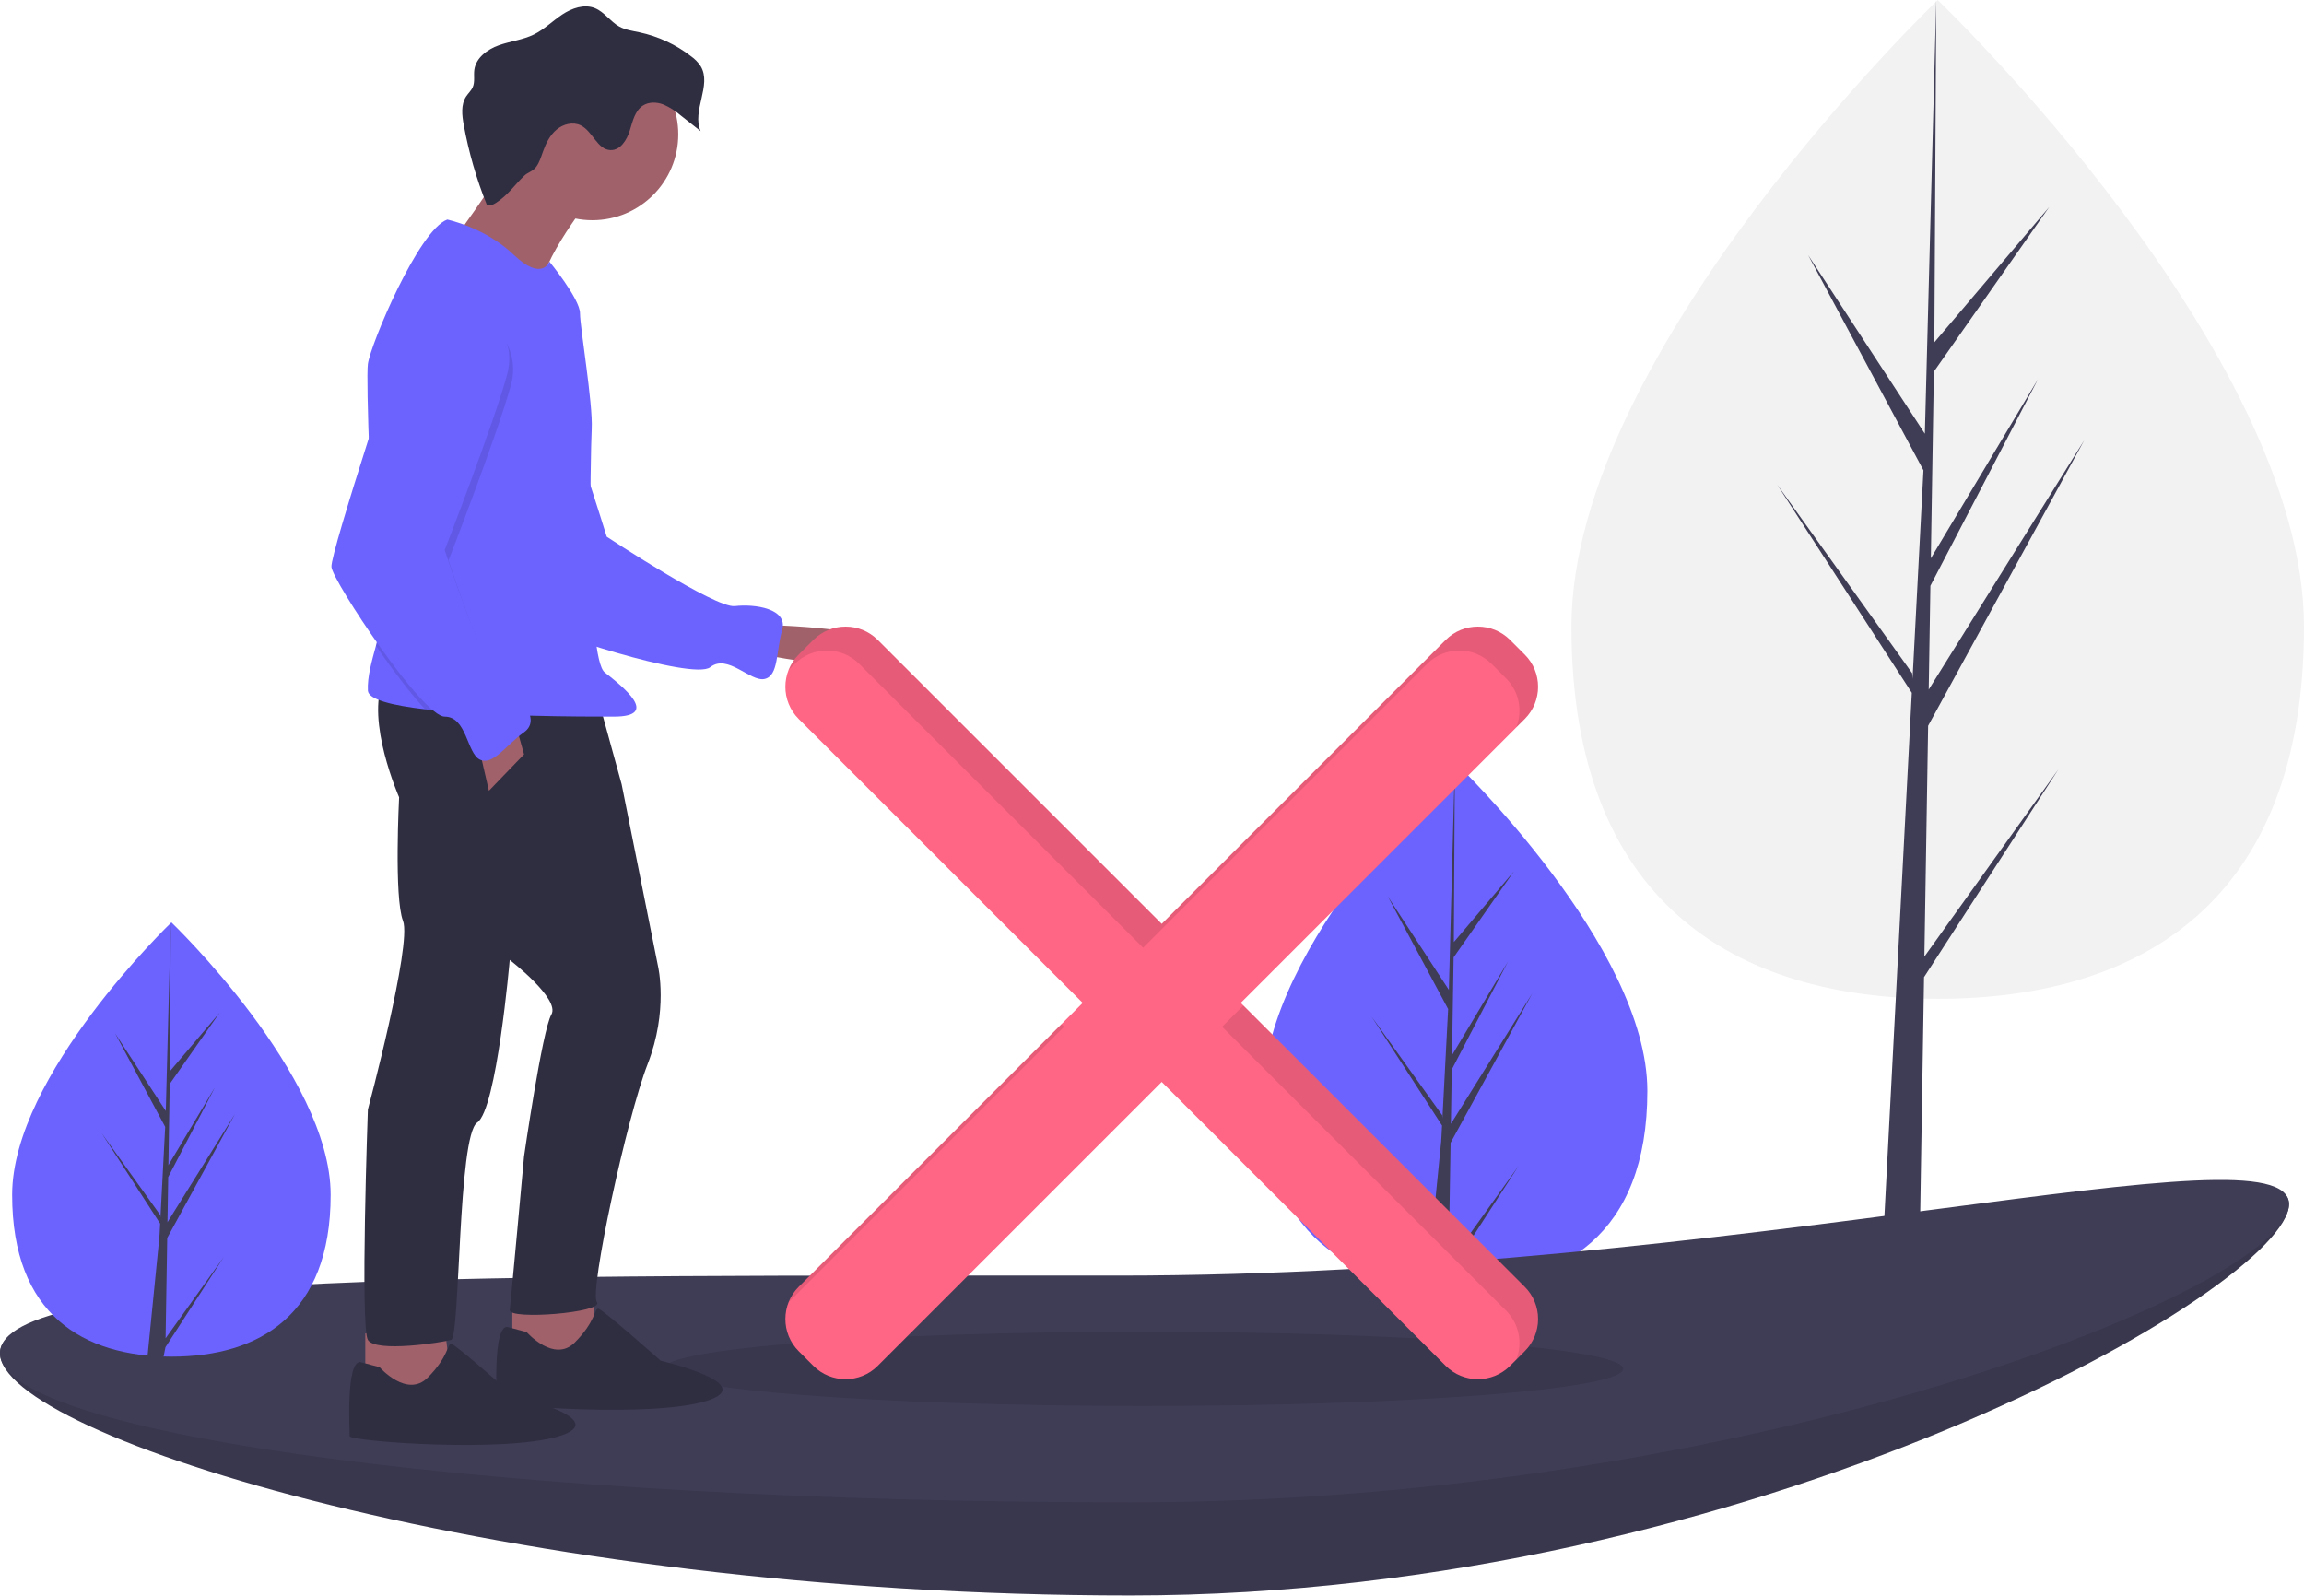
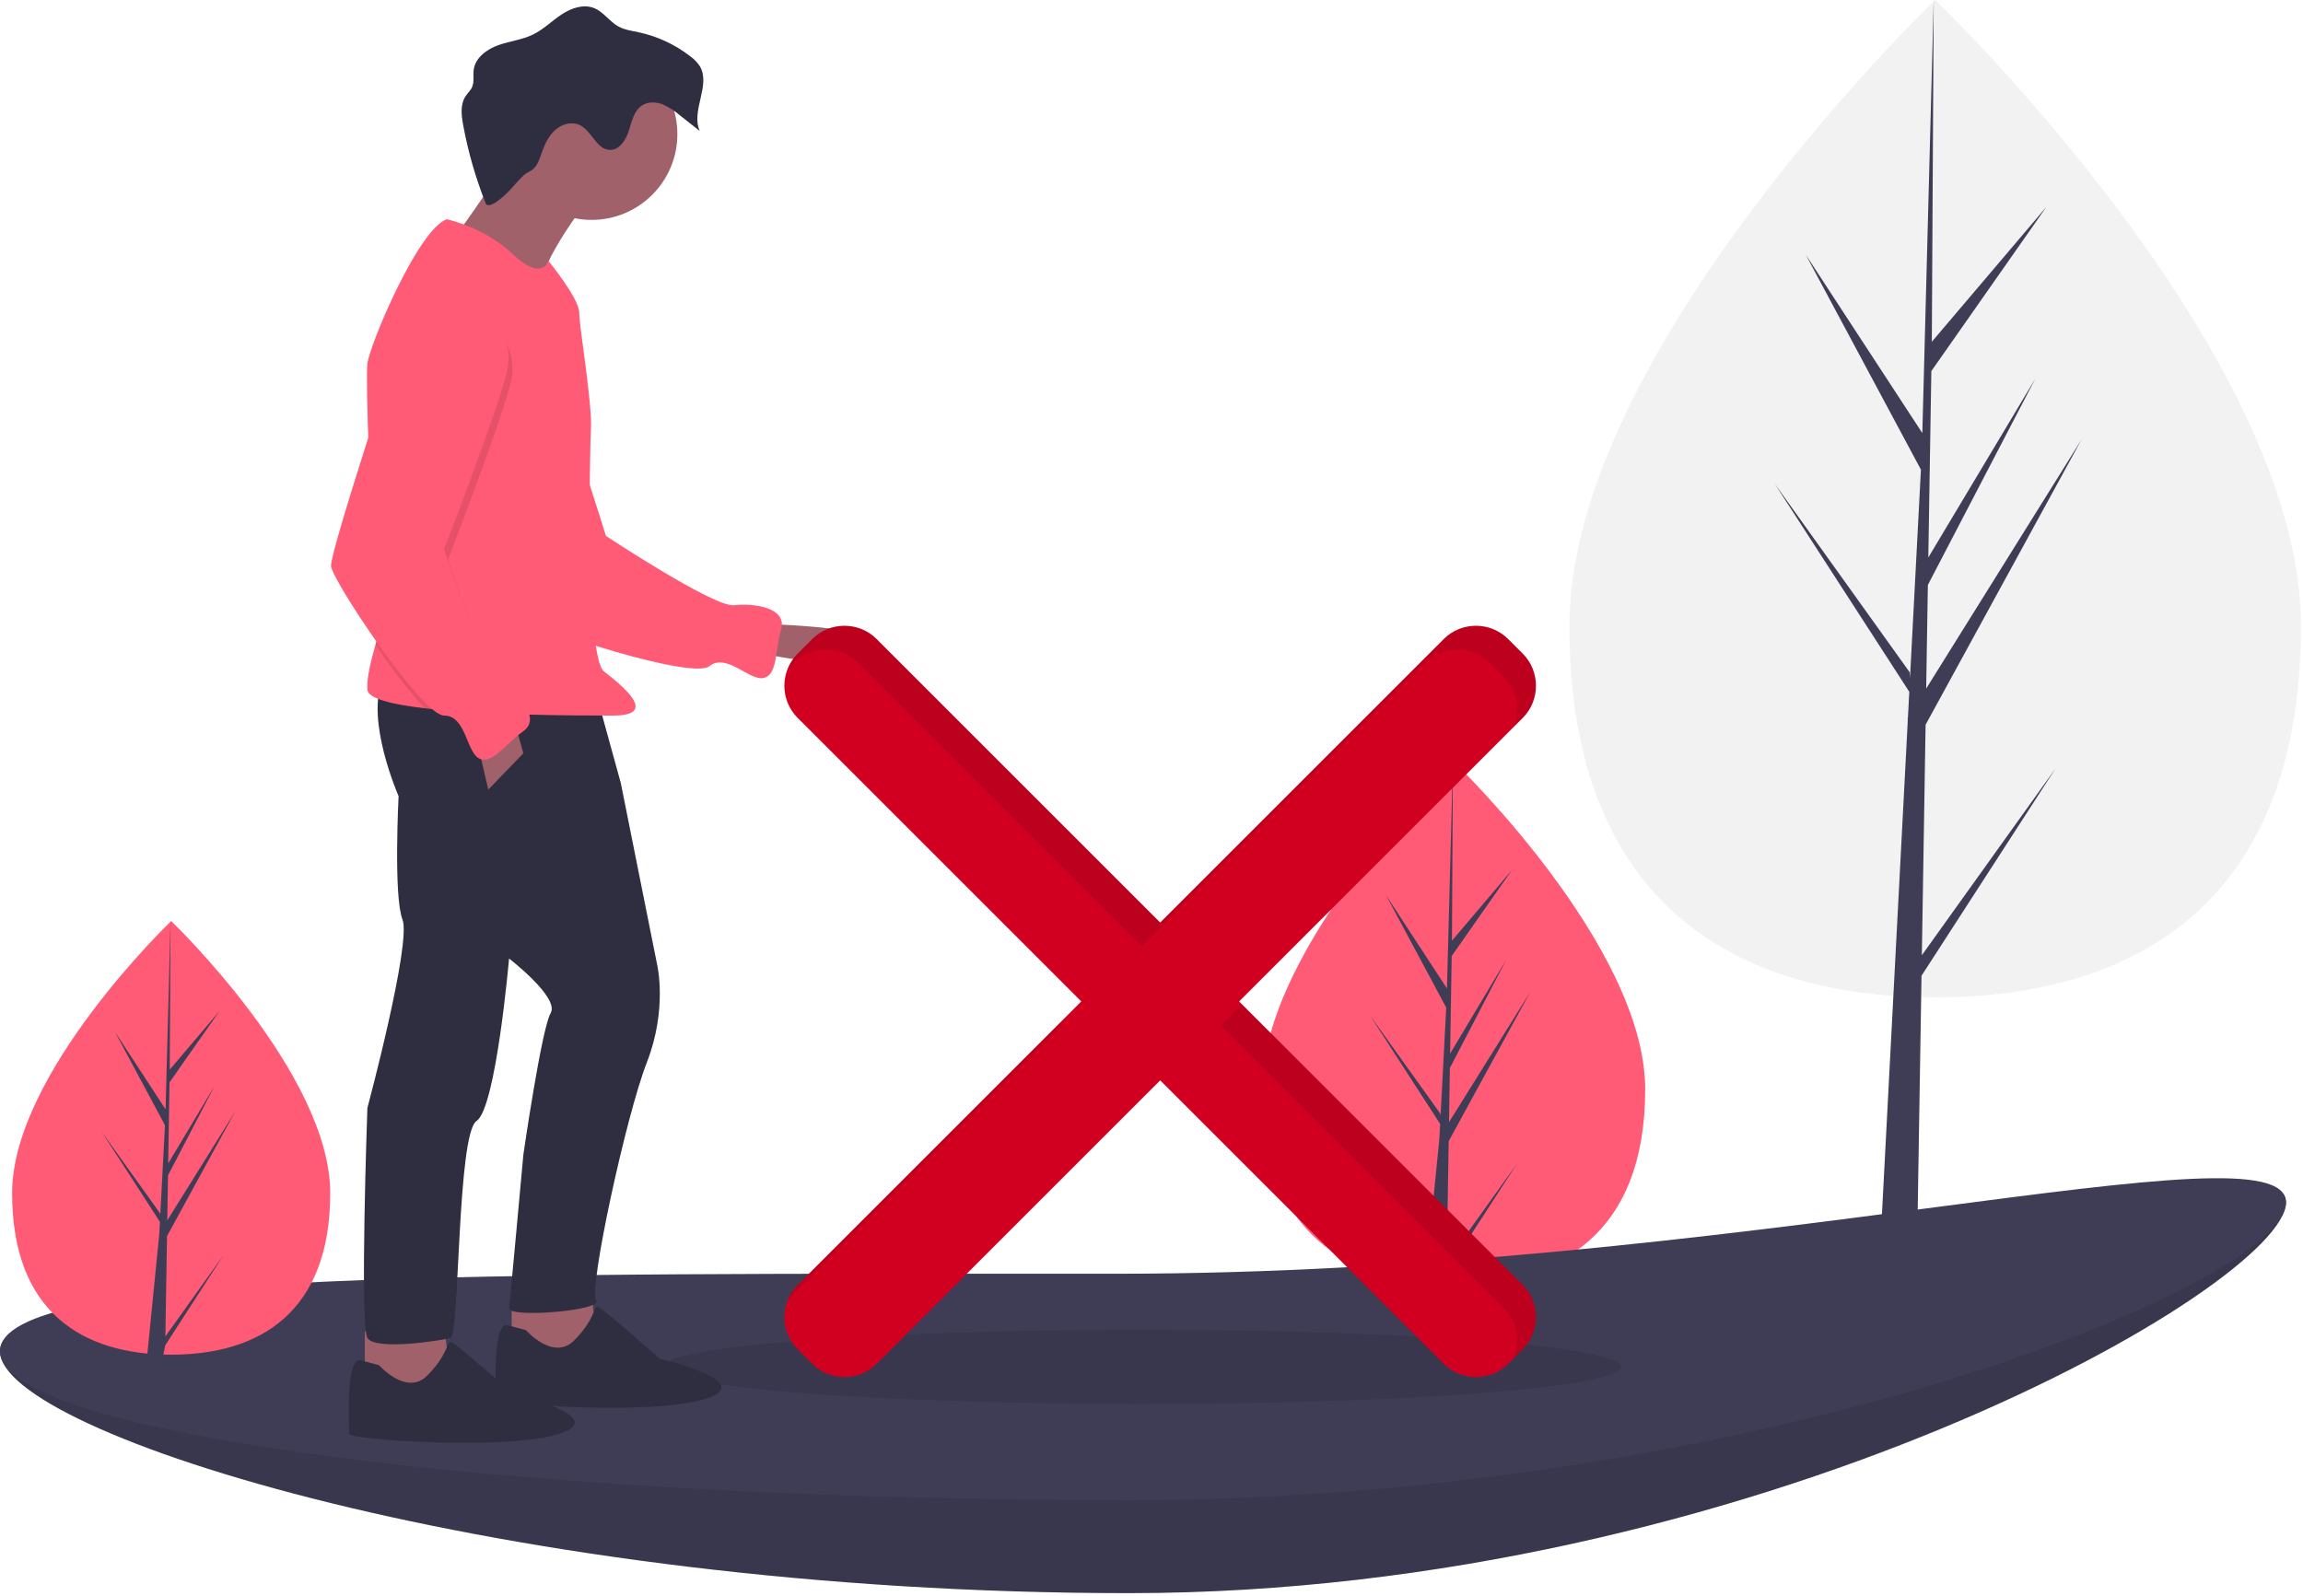
- <svg xmlns="http://www.w3.org/2000/svg" id="f4dfef0e-e963-4752-8b60-16883a06d9db" data-name="Layer 1" width="1080.049" height="748.002" viewBox="0 0 1080.049 748.002">
-   <path d="M832.208,587.468c0,67.693-40.242,91.329-89.884,91.329s-89.884-23.636-89.884-91.329,89.884-153.809,89.884-153.809S832.208,519.775,832.208,587.468Z" transform="translate(-59.97565 -75.99891)" fill="#6c63ff" />
-   <polygon points="679.994 535.79 718.305 465.702 680.138 526.903 680.552 501.43 706.956 450.722 680.662 494.688 681.406 448.873 709.68 408.504 681.523 441.669 681.988 357.66 679.191 464.109 650.56 420.284 678.845 473.092 676.166 524.259 676.087 522.901 642.948 476.597 675.986 527.699 675.651 534.098 675.591 534.195 675.619 534.72 668.823 603 677.902 603 678.992 597.484 711.949 546.507 679.074 592.443 679.994 535.79" fill="#3f3d56" />
-   <path d="M1140.024,369.813c0,129.31-76.873,174.461-171.701,174.461s-171.701-45.15-171.701-174.461S968.324,75.999,968.324,75.999,1140.024,240.502,1140.024,369.813Z" transform="translate(-59.97565 -75.99891)" fill="#f2f2f2" />
-   <polygon points="902.093 448.494 903.851 340.273 977.035 206.388 904.127 323.296 904.918 274.635 955.355 177.771 905.127 261.758 905.127 261.759 906.549 174.24 960.558 97.124 906.772 160.478 907.661 0 902.078 212.444 902.537 203.68 847.625 119.628 901.656 220.503 896.54 318.246 896.387 315.652 833.084 227.2 896.196 324.817 895.556 337.041 895.441 337.225 895.494 338.228 882.513 586.21 899.856 586.21 901.937 458.123 964.894 360.745 902.093 448.494" fill="#3f3d56" />
-   <path d="M1132.976,640.557c0,38.595-250.369,183.444-543.052,183.444S59.976,749.036,59.976,710.441s231.442,7.28,524.125,7.28S1132.976,601.962,1132.976,640.557Z" transform="translate(-59.97565 -75.99891)" fill="#3f3d56" />
-   <path d="M1132.976,640.557c0,38.595-250.369,183.444-543.052,183.444S59.976,749.036,59.976,710.441s231.442,7.28,524.125,7.28S1132.976,601.962,1132.976,640.557Z" transform="translate(-59.97565 -75.99891)" opacity="0.1" />
-   <path d="M1132.976,640.557c0,38.595-250.369,139.767-543.052,139.767S59.976,749.036,59.976,710.441,291.418,674.043,584.1,674.043,1132.976,601.962,1132.976,640.557Z" transform="translate(-59.97565 -75.99891)" fill="#3f3d56" />
-   <ellipse cx="535.878" cy="641.774" rx="225.044" ry="17.407" opacity="0.1" />
-   <path d="M417.574,368.965s65.883,1.22,53.683,12.811-57.953,0-57.953,0Z" transform="translate(-59.97565 -75.99891)" fill="#a0616a" />
-   <path d="M280.304,228.182s26.6-4.75,35.849,16.724,28.244,82.716,28.244,82.716,50.833,33.648,60.079,32.542,25.052,1.15,22.152,11.237-1.612,21.525-8.287,22.927-17.291-11.98-25.415-5.534-80.53-17.096-85.179-21.974-43.279-110.501-43.279-110.501S266.015,227.838,280.304,228.182Z" transform="translate(-59.97565 -75.99891)" fill="#6c63ff" />
-   <polygon points="277.379 605.607 280.429 631.228 254.808 637.939 240.167 631.228 240.167 608.657 277.379 605.607" fill="#a0616a" />
-   <polygon points="208.445 622.078 211.495 647.699 185.874 654.41 171.233 647.699 171.233 625.128 208.445 622.078" fill="#a0616a" />
-   <path d="M339.795,401.601l11.591,42.092L368.466,529.098s4.88,20.741-4.88,45.752S336.134,681.606,339.795,686.486s-41.482,8.54-40.872,3.66,6.71-71.984,6.71-71.984,8.54-59.173,12.811-66.493-19.521-25.621-19.521-25.621-6.1,70.154-15.251,76.254S275.741,702.957,271.471,704.177s-35.382,6.1-39.042,0,0-107.976,0-107.976,20.741-77.474,16.471-88.455-1.83-57.953-1.83-57.953-15.861-35.992-7.32-54.903Z" transform="translate(-59.97565 -75.99891)" fill="#2f2e41" />
-   <path d="M337.965,167.349s-25.621,31.722-24.401,45.752-40.262-25.621-40.262-25.621,29.892-40.262,29.892-48.803S337.965,167.349,337.965,167.349Z" transform="translate(-59.97565 -75.99891)" fill="#a0616a" />
-   <circle cx="277.684" cy="62.984" r="40.262" fill="#a0616a" />
-   <path d="M236.193,378.78c-1.824,6.796-4.087,14.5-3.764,20.991.207,4.203,11.365,6.96,26.793,8.766,14.305,1.678,32.283,2.532,48.626,2.971,17.16.464,32.502.464,39.878.464,21.961,0,4.27-14.031-4.27-20.741s-6.71-101.875-6.1-114.076-5.49-47.582-5.49-54.293-14.354-24.224-14.354-24.224-3.337,9.584-16.758-3.227-31.112-16.471-31.112-16.471c-13.421,4.88-35.992,58.563-37.212,67.714-.494,3.715-.085,22.742.744,44.465,1.202,31.752,3.3,69.287,4.746,73.271C239.06,367.531,237.797,372.802,236.193,378.78Z" transform="translate(-59.97565 -75.99891)" fill="#6c63ff" />
-   <polygon points="241.387 338.413 245.657 353.664 229.186 370.745 223.696 346.953 241.387 338.413" fill="#a0616a" />
-   <path d="M306.853,700.517s12.811,14.641,22.571,4.88,9.15-15.861,10.981-15.861,29.282,24.401,29.282,24.401,46.972,10.981,21.351,18.911-98.215,2.44-98.215,0-1.83-34.772,4.88-34.772Z" transform="translate(-59.97565 -75.99891)" fill="#2f2e41" />
-   <path d="M237.919,716.988s12.811,14.641,22.571,4.88,9.15-15.861,10.981-15.861,29.282,24.401,29.282,24.401,46.972,10.981,21.351,18.911-98.215,2.44-98.215,0-1.83-34.772,4.88-34.772Z" transform="translate(-59.97565 -75.99891)" fill="#2f2e41" />
-   <path d="M292.456,171.122c-1.301.84-2.994,1.692-4.296.854a194.661,194.661,0,0,1-10.803-37.403c-.822-4.495-1.393-9.492,1.104-13.319.985-1.509,2.403-2.744,3.124-4.395,1.093-2.501.373-5.396.736-8.102.76-5.667,6.118-9.62,11.505-11.537s11.238-2.512,16.373-5.027c4.876-2.389,8.781-6.35,13.303-9.356s10.313-5.061,15.348-3.03c4.454,1.797,7.229,6.337,11.439,8.649,2.857,1.569,6.173,2.005,9.362,2.679a59.922,59.922,0,0,1,24.34,11.308,17.673,17.673,0,0,1,4.43,4.566c5.403,8.895-4.271,20.989-.003,30.481l-9.227-7.281a32.131,32.131,0,0,0-8.24-5.237c-3.056-1.158-6.676-1.297-9.452.427-3.896,2.42-4.953,7.476-6.314,11.856s-4.37,9.237-8.956,9.125c-6.235-.153-8.416-8.855-14.012-11.61-3.648-1.796-8.24-.613-11.35,2.006-3.11,2.619-4.976,6.42-6.344,10.248-.855,2.393-1.658,5.09-3.177,7.163-1.675,2.287-3.818,2.471-5.608,4.179C301.082,162.812,298.218,167.399,292.456,171.122Z" transform="translate(-59.97565 -75.99891)" fill="#2f2e41" />
-   <path d="M236.193,378.78c7.583,10.999,16.129,22.345,23.029,29.757,14.305,1.678,32.283,2.532,48.626,2.971a38.527,38.527,0,0,0-10.755-9.907C289.162,396.721,270.251,338.768,270.251,338.768s23.181-59.783,29.282-82.354-17.691-35.382-17.691-35.382C270.861,211.881,251.95,233.232,251.95,233.232s-9.651,29.111-18.777,57.886c1.202,31.752,3.3,69.287,4.746,73.271C239.06,367.531,237.797,372.802,236.193,378.78Z" transform="translate(-59.97565 -75.99891)" opacity="0.1" />
-   <path d="M280.011,216.152s23.791,12.811,17.691,35.382-29.282,82.354-29.282,82.354,18.911,57.953,26.841,62.833,18.911,16.471,10.371,22.571-14.641,15.861-20.741,12.811-6.1-20.131-16.471-20.131-52.463-63.443-53.073-70.154,34.772-113.466,34.772-113.466S269.031,207.001,280.011,216.152Z" transform="translate(-59.97565 -75.99891)" fill="#6c63ff" />
-   <path d="M774.721,382.891l-6.863-6.863a21.345,21.345,0,0,0-30.186,0L604.557,509.143,471.442,376.028a21.345,21.345,0,0,0-30.186,0l-6.863,6.863a21.345,21.345,0,0,0,0,30.186L567.508,546.192,434.393,679.308a21.345,21.345,0,0,0,0,30.186l6.863,6.863a21.345,21.345,0,0,0,30.186,0L604.557,583.241,737.673,716.356a21.345,21.345,0,0,0,30.186,0l6.863-6.863a21.345,21.345,0,0,0,0-30.186L641.606,546.192,774.721,413.077A21.345,21.345,0,0,0,774.721,382.891Z" transform="translate(-59.97565 -75.99891)" fill="#ff6584" />
-   <path d="M429.643,686.545,558.805,557.382l-1.243-1.243L434.393,679.307A21.26,21.26,0,0,0,429.643,686.545Z" transform="translate(-59.97565 -75.99891)" opacity="0.1" />
-   <path d="M432.553,387.218a21.345,21.345,0,0,1,30.186,0L595.854,520.333,728.969,387.218a21.345,21.345,0,0,1,30.186,0l6.863,6.863a21.344,21.344,0,0,1,4.75,22.949l3.953-3.953a21.345,21.345,0,0,0,0-30.186l-6.863-6.863a21.345,21.345,0,0,0-30.186,0L604.557,509.143,471.442,376.028a21.345,21.345,0,0,0-30.186,0l-6.863,6.863a21.26,21.26,0,0,0-4.75,7.237Z" transform="translate(-59.97565 -75.99891)" opacity="0.1" />
-   <path d="M642.85,547.436l-9.947,9.947L766.018,690.498a21.344,21.344,0,0,1,4.75,22.949l3.953-3.953a21.345,21.345,0,0,0,0-30.186Z" transform="translate(-59.97565 -75.99891)" opacity="0.1" />
-   <path d="M214.976,636.191c0,56.222-33.423,75.852-74.652,75.852s-74.652-19.63-74.652-75.852,74.652-127.744,74.652-127.744S214.976,579.97,214.976,636.191Z" transform="translate(-59.97565 -75.99891)" fill="#6c63ff" />
-   <polygon points="78.393 580.392 110.212 522.181 78.513 573.011 78.857 551.854 100.786 509.739 78.948 546.255 79.566 508.204 103.048 474.675 79.663 502.221 80.049 432.448 77.726 520.858 53.947 484.46 77.438 528.318 75.214 570.815 75.148 569.687 47.625 531.23 75.064 573.672 74.786 578.987 74.736 579.067 74.759 579.503 69.115 636.212 76.656 636.212 77.561 631.631 104.933 589.293 77.629 627.444 78.393 580.392" fill="#3f3d56" />
+ <svg xmlns="http://www.w3.org/2000/svg" width="100%" height="100%" viewBox="0 0 1081 749" version="1.1" xml:space="preserve" style="fill-rule:evenodd;clip-rule:evenodd;stroke-linejoin:round;stroke-miterlimit:2;">
+   <g transform="matrix(1,0,0,1,-59.9757,-75.9989)">
+     <path d="M832.208,587.468C832.208,655.161 791.965,678.797 742.324,678.797C692.682,678.797 652.44,655.161 652.44,587.468C652.44,519.775 742.324,433.659 742.324,433.659C742.324,433.659 832.208,519.775 832.208,587.468Z" style="fill:rgb(255,90,118);fill-rule:nonzero;" />
+   </g>
+   <path d="M679.994,535.79L718.305,465.702L680.138,526.903L680.552,501.43L706.956,450.722L680.662,494.688L681.406,448.873L709.68,408.504L681.523,441.669L681.988,357.66L679.191,464.109L650.56,420.284L678.845,473.092L676.166,524.259L676.087,522.901L642.948,476.597L675.986,527.699L675.651,534.098L675.591,534.195L675.619,534.72L668.823,603L677.902,603L678.992,597.484L711.949,546.507L679.074,592.443L679.994,535.79Z" style="fill:rgb(63,61,86);fill-rule:nonzero;" />
+   <g transform="matrix(1,0,0,1,-59.9757,-75.9989)">
+     <path d="M1140.02,369.813C1140.02,499.123 1063.15,544.274 968.324,544.274C873.496,544.274 796.623,499.123 796.623,369.813C796.623,240.502 968.324,75.999 968.324,75.999C968.324,75.999 1140.02,240.502 1140.02,369.813Z" style="fill:rgb(242,242,242);fill-rule:nonzero;" />
+   </g>
+   <path d="M902.093,448.494L903.851,340.273L977.035,206.388L904.127,323.296L904.918,274.635L955.355,177.771L905.127,261.758L905.127,261.759L906.549,174.24L960.558,97.124L906.772,160.478L907.661,0L902.078,212.444L902.537,203.68L847.625,119.628L901.656,220.503L896.54,318.246L896.387,315.652L833.084,227.2L896.196,324.817L895.556,337.041L895.441,337.225L895.494,338.228L882.513,586.21L899.856,586.21L901.937,458.123L964.894,360.745L902.093,448.494Z" style="fill:rgb(63,61,86);fill-rule:nonzero;" />
+   <g transform="matrix(1,0,0,1,-59.9757,-75.9989)">
+     <path d="M1132.98,640.557C1132.98,679.153 882.607,824.001 589.924,824.001C297.242,824.001 59.976,749.036 59.976,710.441C59.976,671.845 291.418,717.72 584.1,717.72C876.783,717.72 1132.98,601.962 1132.98,640.557Z" style="fill:rgb(63,61,86);fill-rule:nonzero;" />
+   </g>
+   <g transform="matrix(1,0,0,1,-59.9757,-75.9989)">
+     <path d="M1132.98,640.557C1132.98,679.153 882.607,824.001 589.924,824.001C297.242,824.001 59.976,749.036 59.976,710.441C59.976,671.845 291.418,717.72 584.1,717.72C876.783,717.72 1132.98,601.962 1132.98,640.557Z" style="fill-opacity:0.1;fill-rule:nonzero;" />
+   </g>
+   <g transform="matrix(1,0,0,1,-59.9757,-75.9989)">
+     <path d="M1132.98,640.557C1132.98,679.153 882.607,780.324 589.924,780.324C297.242,780.324 59.976,749.036 59.976,710.441C59.976,671.845 291.418,674.043 584.1,674.043C876.783,674.043 1132.98,601.962 1132.98,640.557Z" style="fill:rgb(63,61,86);fill-rule:nonzero;" />
+   </g>
+   <ellipse cx="535.878" cy="641.774" rx="225.044" ry="17.407" style="fill-opacity:0.1;" />
+   <g transform="matrix(1,0,0,1,-59.9757,-75.9989)">
+     <path d="M417.574,368.965C417.574,368.965 483.457,370.185 471.256,381.775C459.056,393.366 413.303,381.775 413.303,381.775L417.574,368.965Z" style="fill:rgb(160,97,106);fill-rule:nonzero;" />
+   </g>
+   <g transform="matrix(1,0,0,1,-59.9757,-75.9989)">
+     <path d="M280.304,228.182C280.304,228.182 306.904,223.432 316.153,244.905C325.402,266.379 344.397,327.621 344.397,327.621C344.397,327.621 395.23,361.269 404.476,360.164C413.722,359.058 429.528,361.314 426.629,371.401C423.73,381.488 425.017,392.926 418.342,394.328C411.667,395.729 401.051,382.348 392.927,388.793C384.802,395.239 312.397,371.697 307.748,366.819C303.1,361.941 264.47,256.318 264.47,256.318C264.47,256.318 266.015,227.838 280.304,228.182Z" style="fill:rgb(255,90,118);fill-rule:nonzero;" />
+   </g>
+   <path d="M277.379,605.607L280.429,631.228L254.808,637.939L240.167,631.228L240.167,608.657L277.379,605.607Z" style="fill:rgb(160,97,106);fill-rule:nonzero;" />
+   <path d="M208.445,622.078L211.495,647.699L185.874,654.41L171.233,647.699L171.233,625.128L208.445,622.078Z" style="fill:rgb(160,97,106);fill-rule:nonzero;" />
+   <g transform="matrix(1,0,0,1,-59.9757,-75.9989)">
+     <path d="M339.795,401.601L351.385,443.693L368.466,529.098C368.466,529.098 373.346,549.839 363.586,574.85C353.825,599.862 336.134,681.606 339.795,686.486C343.455,691.366 298.312,695.027 298.922,690.146C299.532,685.266 305.633,618.163 305.633,618.163C305.633,618.163 314.173,558.99 318.443,551.669C322.714,544.349 298.922,526.048 298.922,526.048C298.922,526.048 292.822,596.201 283.672,602.302C274.521,608.402 275.741,702.957 271.471,704.177C267.201,705.397 236.089,710.277 232.429,704.177C228.769,698.077 232.429,596.201 232.429,596.201C232.429,596.201 253.17,518.727 248.9,507.747C244.63,496.766 247.07,449.794 247.07,449.794C247.07,449.794 231.209,413.802 239.749,394.891L339.795,401.601Z" style="fill:rgb(47,46,65);fill-rule:nonzero;" />
+   </g>
+   <g transform="matrix(1,0,0,1,-59.9757,-75.9989)">
+     <path d="M337.965,167.349C337.965,167.349 312.343,199.071 313.563,213.101C314.783,227.132 273.301,187.48 273.301,187.48C273.301,187.48 303.193,147.218 303.193,138.677C303.193,130.137 337.965,167.349 337.965,167.349Z" style="fill:rgb(160,97,106);fill-rule:nonzero;" />
+   </g>
+   <circle cx="277.684" cy="62.984" r="40.262" style="fill:rgb(160,97,106);" />
+   <g transform="matrix(1,0,0,1,-59.9757,-75.9989)">
+     <path d="M236.193,378.78C234.369,385.576 232.106,393.28 232.429,399.771C232.636,403.974 243.794,406.732 259.222,408.537C273.527,410.215 291.505,411.069 307.847,411.508C325.007,411.972 340.35,411.972 347.725,411.972C369.686,411.972 351.995,397.941 343.455,391.231C334.914,384.52 336.744,289.355 337.354,277.155C337.965,264.954 331.864,229.572 331.864,222.862C331.864,216.152 317.51,198.638 317.51,198.638C317.51,198.638 314.173,208.221 300.753,195.411C287.332,182.6 269.641,178.94 269.641,178.94C256.22,183.82 233.649,237.503 232.429,246.653C231.935,250.368 232.344,269.395 233.173,291.118C234.375,322.871 236.474,360.406 237.919,364.389C239.06,367.531 237.797,372.802 236.193,378.78Z" style="fill:rgb(255,90,118);fill-rule:nonzero;" />
+   </g>
+   <path d="M241.387,338.413L245.657,353.664L229.186,370.745L223.696,346.953L241.387,338.413Z" style="fill:rgb(160,97,106);fill-rule:nonzero;" />
+   <g transform="matrix(1,0,0,1,-59.9757,-75.9989)">
+     <path d="M306.853,700.517C306.853,700.517 319.664,715.158 329.424,705.397C339.185,695.637 338.575,689.536 340.405,689.536C342.235,689.536 369.686,713.938 369.686,713.938C369.686,713.938 416.659,724.918 391.037,732.849C365.416,740.779 292.822,735.289 292.822,732.849C292.822,730.408 290.992,698.077 297.702,698.077L306.853,700.517Z" style="fill:rgb(47,46,65);fill-rule:nonzero;" />
+   </g>
+   <g transform="matrix(1,0,0,1,-59.9757,-75.9989)">
+     <path d="M237.919,716.988C237.919,716.988 250.73,731.629 260.49,721.868C270.251,712.108 269.641,706.007 271.471,706.007C273.301,706.007 300.753,730.408 300.753,730.408C300.753,730.408 347.725,741.389 322.104,749.319C296.482,757.25 223.889,751.76 223.889,749.319C223.889,746.879 222.058,714.548 228.769,714.548L237.919,716.988Z" style="fill:rgb(47,46,65);fill-rule:nonzero;" />
+   </g>
+   <g transform="matrix(1,0,0,1,-59.9757,-75.9989)">
+     <path d="M292.456,171.122C291.156,171.962 289.462,172.814 288.16,171.976C283.318,159.9 279.699,147.37 277.357,134.573C276.535,130.077 275.964,125.08 278.461,121.253C279.446,119.744 280.864,118.509 281.586,116.858C282.678,114.357 281.959,111.461 282.322,108.756C283.082,103.089 288.44,99.136 293.827,97.219C299.214,95.302 305.065,94.707 310.2,92.192C315.076,89.803 318.982,85.842 323.503,82.835C328.024,79.829 333.816,77.774 338.851,79.805C343.305,81.602 346.08,86.143 350.29,88.454C353.147,90.023 356.463,90.46 359.652,91.133C368.516,93.014 376.838,96.88 383.992,102.441C385.732,103.683 387.233,105.23 388.421,107.008C393.824,115.903 384.151,127.996 388.419,137.489L379.192,130.208C376.728,128.053 373.949,126.287 370.952,124.971C367.895,123.814 364.276,123.674 361.5,125.398C357.604,127.818 356.547,132.874 355.186,137.254C353.825,141.634 350.816,146.491 346.231,146.378C339.995,146.226 337.814,137.524 332.219,134.769C328.571,132.973 323.979,134.155 320.869,136.775C317.759,139.394 315.893,143.195 314.525,147.023C313.669,149.416 312.867,152.113 311.348,154.187C309.673,156.474 307.53,156.658 305.74,158.366C301.082,162.812 298.218,167.399 292.456,171.122Z" style="fill:rgb(47,46,65);fill-rule:nonzero;" />
+   </g>
+   <g transform="matrix(1,0,0,1,-59.9757,-75.9989)">
+     <path d="M236.193,378.78C243.776,389.779 252.322,401.125 259.222,408.537C273.527,410.215 291.505,411.069 307.847,411.508C304.928,407.55 301.277,404.187 297.092,401.601C289.162,396.721 270.251,338.768 270.251,338.768C270.251,338.768 293.432,278.985 299.533,256.414C305.633,233.843 281.842,221.032 281.842,221.032C270.861,211.881 251.95,233.232 251.95,233.232C251.95,233.232 242.299,262.343 233.173,291.118C234.375,322.871 236.473,360.406 237.919,364.389C239.06,367.531 237.797,372.802 236.193,378.78Z" style="fill-opacity:0.1;fill-rule:nonzero;" />
+   </g>
+   <g transform="matrix(1,0,0,1,-59.9757,-75.9989)">
+     <path d="M280.011,216.152C280.011,216.152 303.803,228.962 297.702,251.533C291.602,274.105 268.421,333.888 268.421,333.888C268.421,333.888 287.332,391.841 295.262,396.721C303.193,401.601 314.173,413.192 305.633,419.292C297.092,425.393 290.992,435.153 284.892,432.103C278.791,429.053 278.791,411.972 268.421,411.972C258.05,411.972 215.958,348.529 215.348,341.818C214.738,335.108 250.12,228.352 250.12,228.352C250.12,228.352 269.031,207.001 280.011,216.152Z" style="fill:rgb(255,90,118);fill-rule:nonzero;" />
+   </g>
+   <g transform="matrix(1,0,0,1,-59.9757,-75.9989)">
+     <path d="M774.722,382.891L767.859,376.028C759.579,367.748 745.952,367.748 737.673,376.028L604.557,509.143L471.442,376.028C463.162,367.748 449.536,367.748 441.256,376.028L434.393,382.891C430.392,386.892 428.141,392.325 428.141,397.984C428.141,403.643 430.392,409.076 434.393,413.077L567.508,546.192L434.393,679.308C430.392,683.309 428.141,688.742 428.141,694.401C428.141,700.059 430.392,705.492 434.393,709.494L441.256,716.356C449.536,724.636 463.162,724.636 471.442,716.356L604.557,583.241L737.673,716.356C745.952,724.636 759.579,724.636 767.859,716.356L774.722,709.494C783.001,701.214 783.001,687.587 774.722,679.307L641.606,546.192L774.722,413.077C783.001,404.797 783.001,391.171 774.722,382.891Z" style="fill:rgb(209,0,33);fill-rule:nonzero;" />
+   </g>
+   <g transform="matrix(1,0,0,1,-59.9757,-75.9989)">
+     <path d="M429.643,686.545L558.805,557.382L557.562,556.139L434.393,679.307C432.33,681.368 430.713,683.832 429.643,686.545Z" style="fill-opacity:0.1;fill-rule:nonzero;" />
+   </g>
+   <g transform="matrix(1,0,0,1,-59.9757,-75.9989)">
+     <path d="M432.553,387.218C440.832,378.938 454.459,378.938 462.739,387.218L595.854,520.333L728.969,387.218C737.249,378.938 750.876,378.938 759.155,387.218L766.018,394.081C772.024,400.088 773.896,409.132 770.769,417.03L774.722,413.077C778.723,409.076 780.973,403.643 780.973,397.984C780.973,392.325 778.723,386.892 774.722,382.891L767.859,376.028C759.579,367.748 745.952,367.748 737.673,376.028L604.557,509.143L471.442,376.028C463.162,367.748 449.536,367.748 441.256,376.028L434.393,382.891C432.33,384.952 430.713,387.415 429.643,390.128L432.553,387.218Z" style="fill-opacity:0.1;fill-rule:nonzero;" />
+   </g>
+   <g transform="matrix(1,0,0,1,-59.9757,-75.9989)">
+     <path d="M642.85,547.436L632.903,557.382L766.018,690.498C772.024,696.504 773.896,705.549 770.769,713.447L774.722,709.494C778.723,705.492 780.973,700.059 780.973,694.401C780.973,688.742 778.723,683.309 774.722,679.307L642.85,547.436Z" style="fill-opacity:0.1;fill-rule:nonzero;" />
+   </g>
+   <g transform="matrix(1,0,0,1,-59.9757,-75.9989)">
+     <path d="M214.976,636.191C214.976,692.413 181.553,712.043 140.324,712.043C99.094,712.043 65.672,692.413 65.672,636.191C65.672,579.97 140.324,508.447 140.324,508.447C140.324,508.447 214.976,579.97 214.976,636.191Z" style="fill:rgb(255,90,118);fill-rule:nonzero;" />
+   </g>
+   <path d="M78.393,580.392L110.212,522.181L78.513,573.011L78.857,551.854L100.786,509.739L78.948,546.255L79.566,508.204L103.048,474.675L79.663,502.221L80.049,432.448L77.726,520.858L53.947,484.46L77.438,528.318L75.214,570.815L75.148,569.687L47.625,531.23L75.064,573.672L74.786,578.987L74.736,579.067L74.759,579.503L69.115,636.212L76.656,636.212L77.561,631.631L104.933,589.293L77.629,627.444L78.393,580.392Z" style="fill:rgb(63,61,86);fill-rule:nonzero;" />
</svg>
